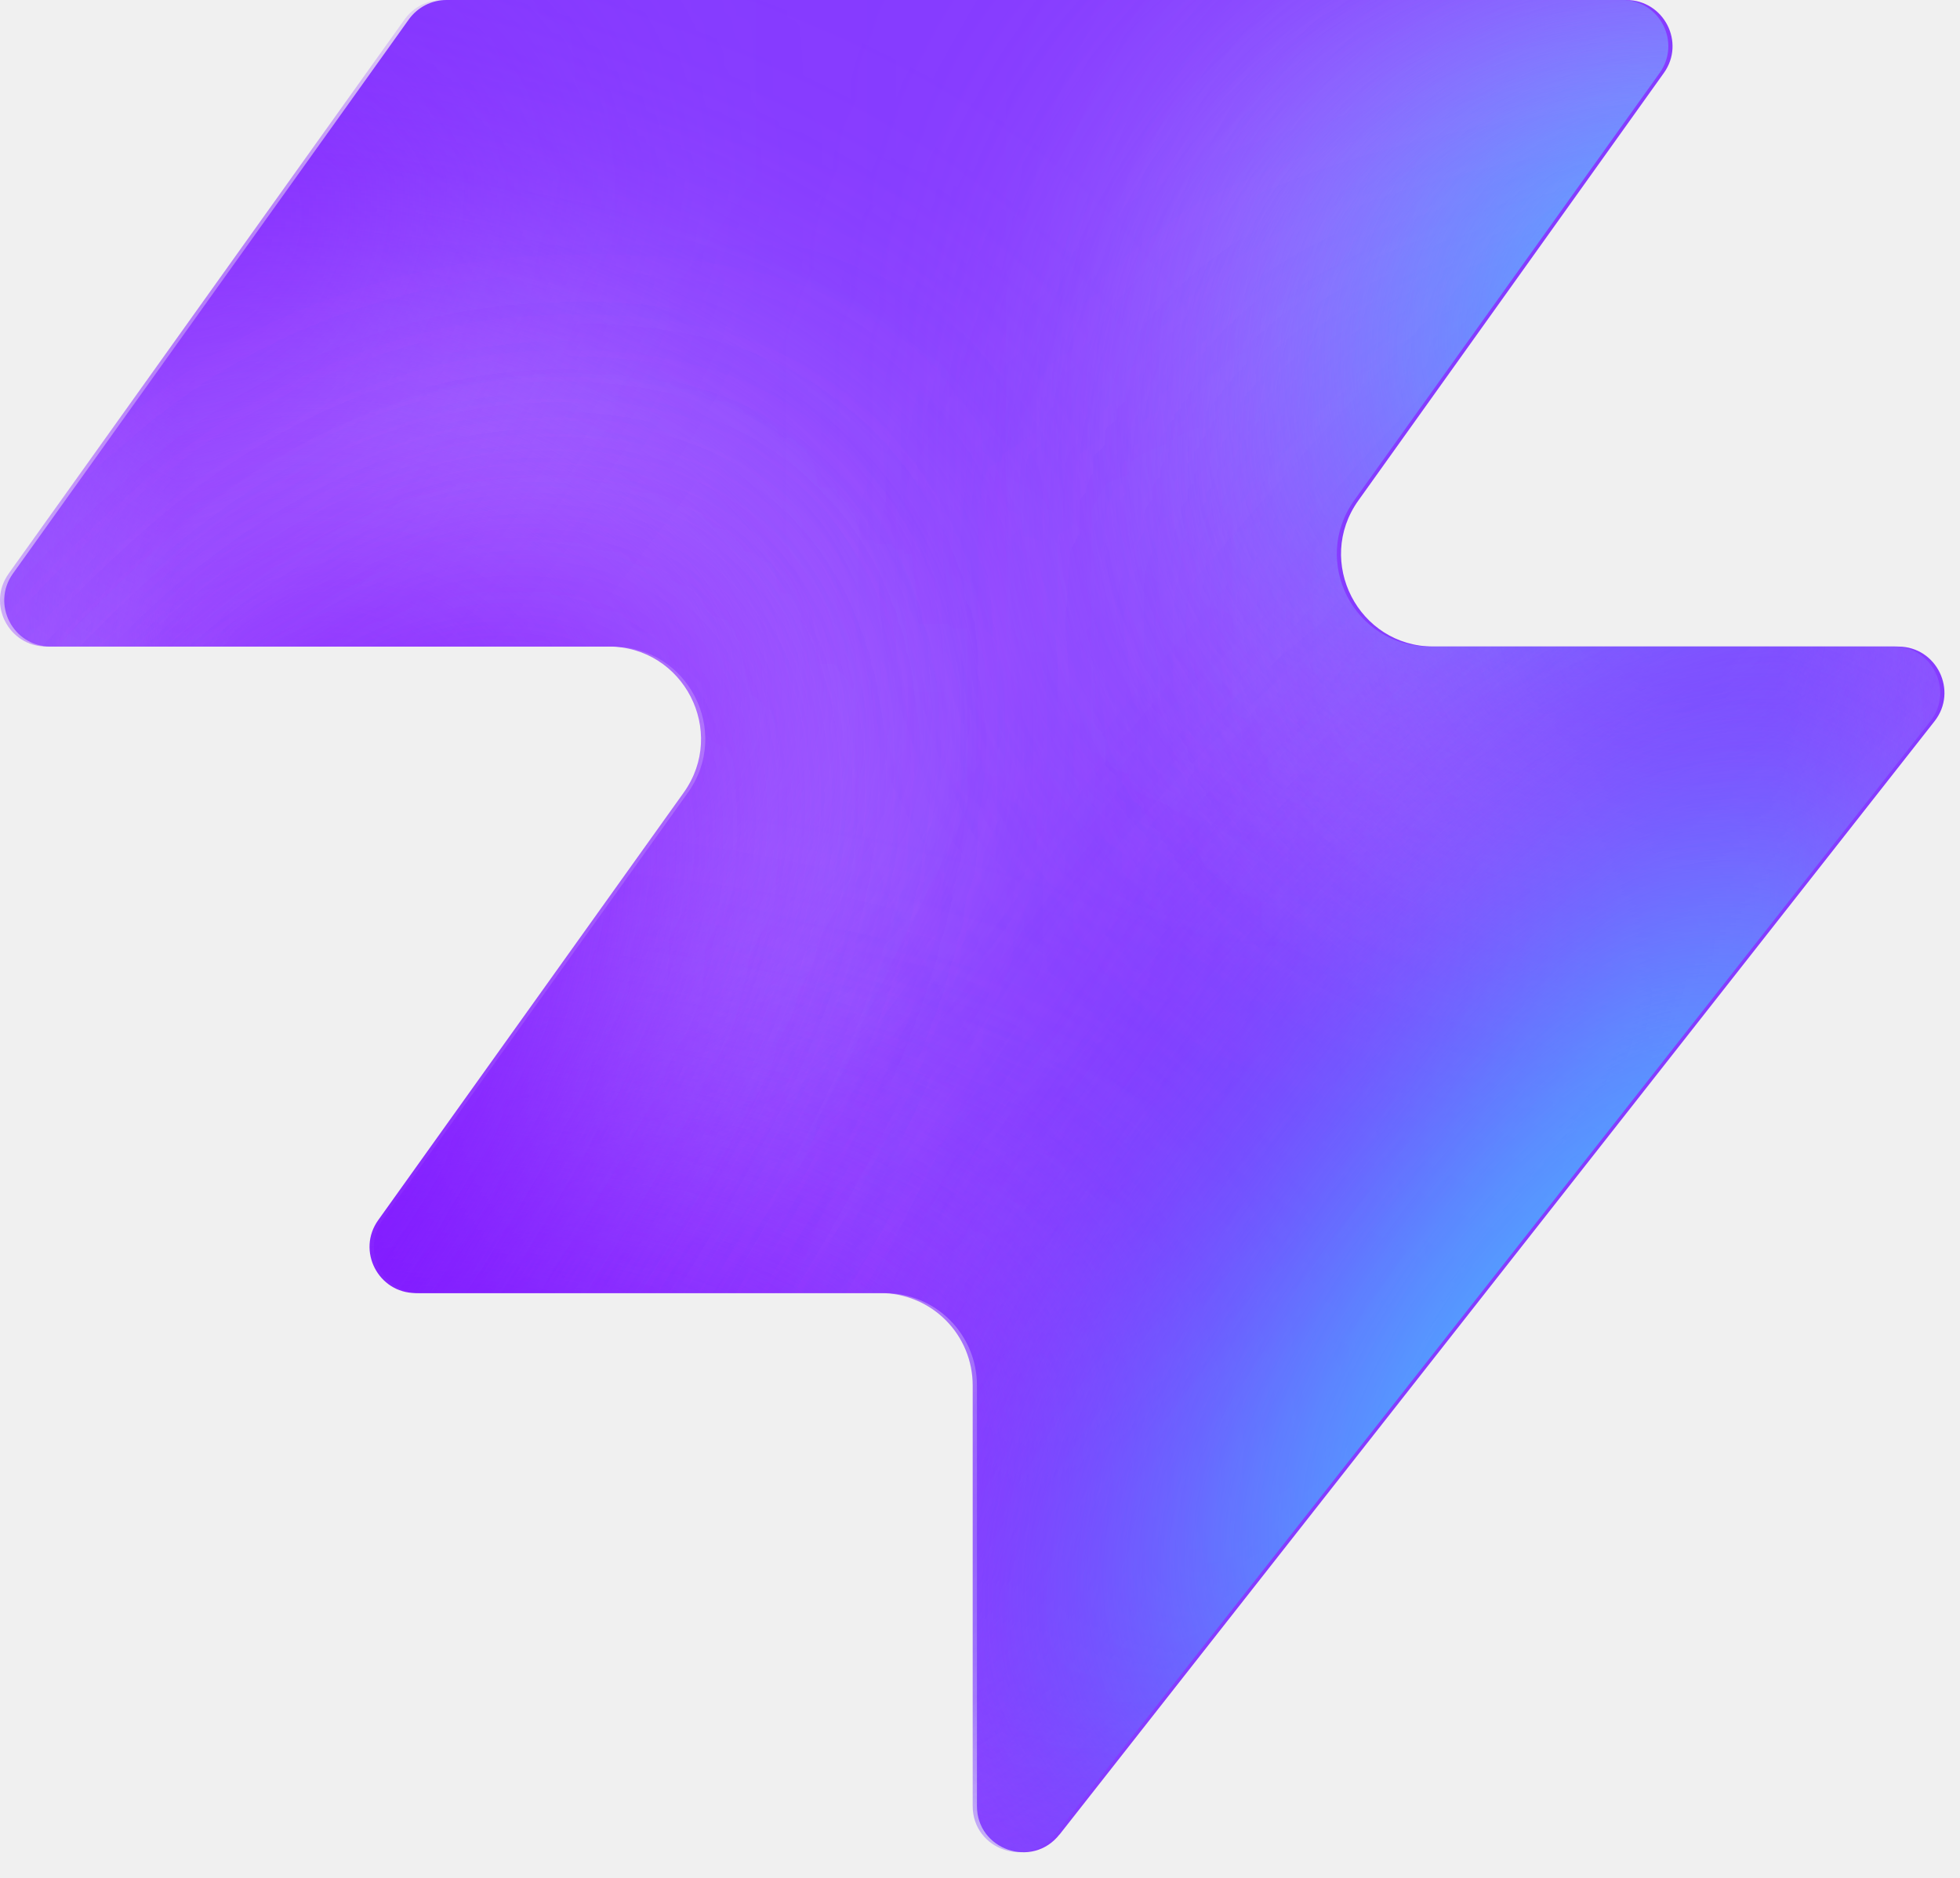
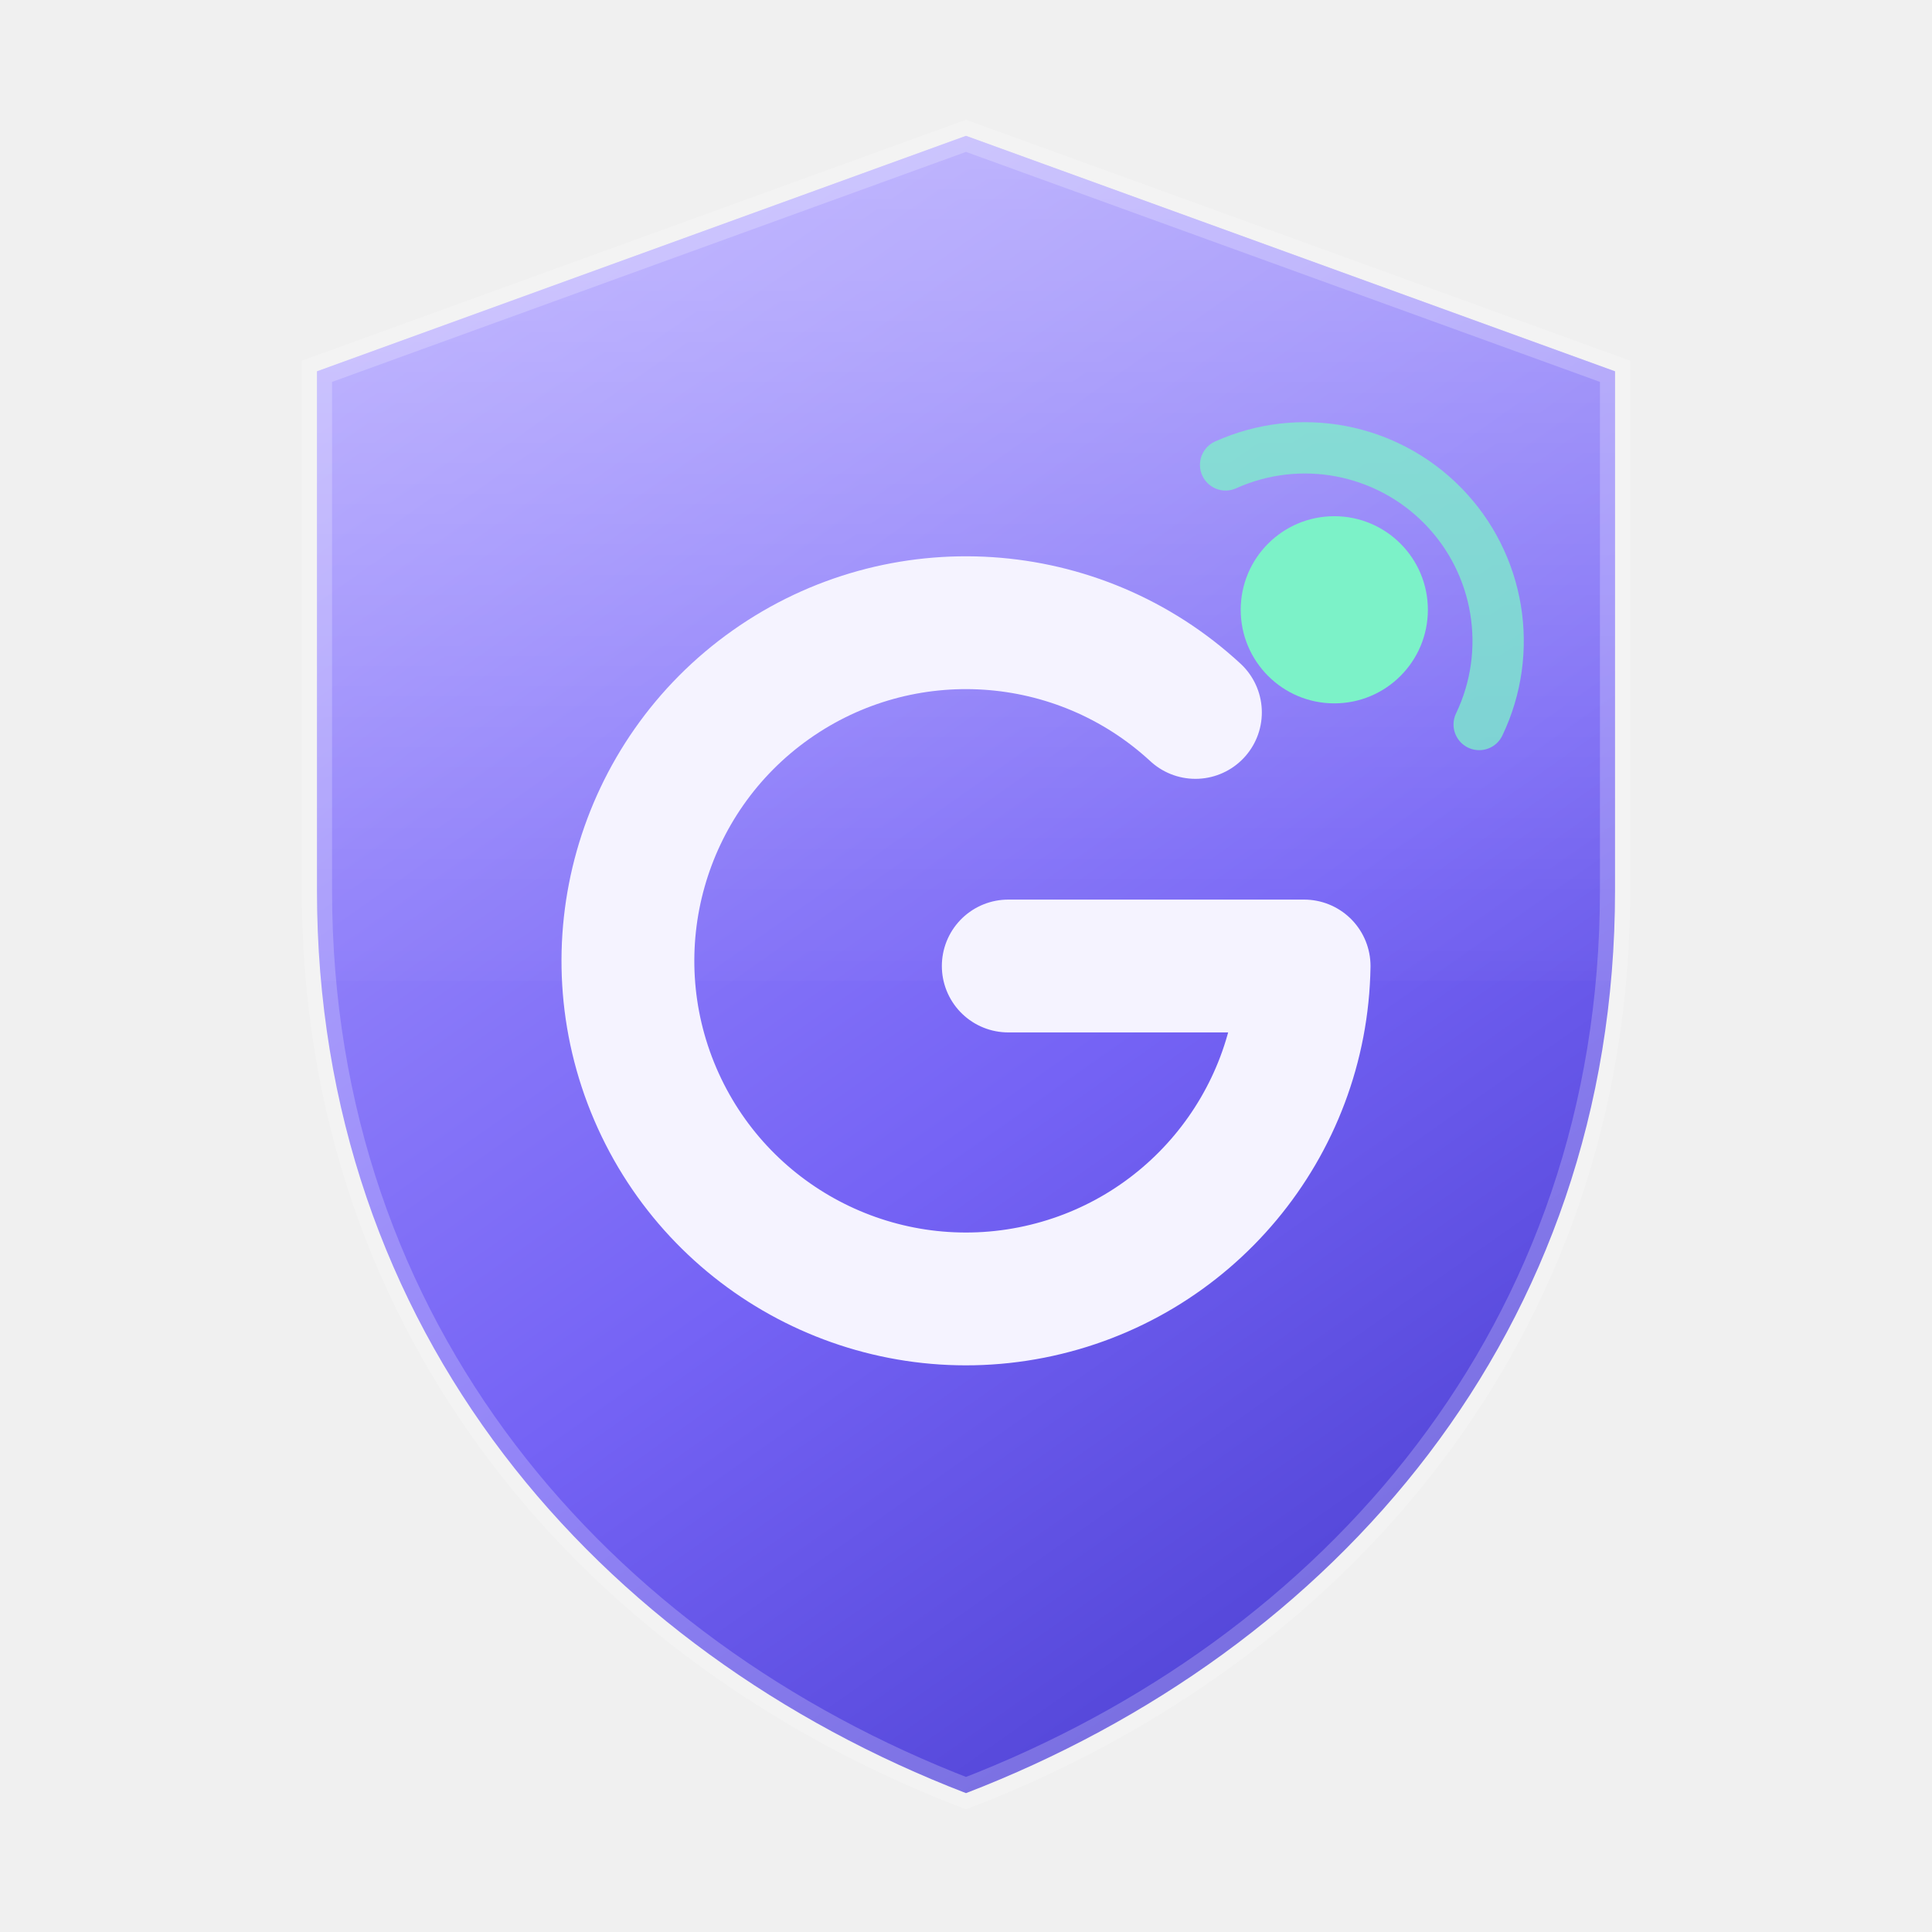
- <svg xmlns="http://www.w3.org/2000/svg" width="48" height="46" fill="none" viewBox="0 0 48 46">
-   <path fill="#863bff" d="M25.946 44.938c-.664.845-2.021.375-2.021-.698V33.937a2.26 2.26 0 0 0-2.262-2.262H10.287c-.92 0-1.456-1.04-.92-1.788l7.48-10.471c1.07-1.497 0-3.578-1.842-3.578H1.237c-.92 0-1.456-1.04-.92-1.788L10.013.474c.214-.297.556-.474.92-.474h28.894c.92 0 1.456 1.04.92 1.788l-7.48 10.471c-1.07 1.498 0 3.579 1.842 3.579h11.377c.943 0 1.473 1.088.89 1.83L25.947 44.94z" style="fill:#863bff;fill:color(display-p3 .525 .23 1);fill-opacity:1" />
-   <mask id="a" width="48" height="46" x="0" y="0" maskUnits="userSpaceOnUse" style="mask-type:alpha">
-     <path fill="#000" d="M25.842 44.938c-.664.844-2.021.375-2.021-.698V33.937a2.26 2.26 0 0 0-2.262-2.262H10.183c-.92 0-1.456-1.04-.92-1.788l7.48-10.471c1.07-1.498 0-3.579-1.842-3.579H1.133c-.92 0-1.456-1.04-.92-1.787L9.91.473c.214-.297.556-.474.92-.474h28.894c.92 0 1.456 1.04.92 1.788l-7.48 10.471c-1.07 1.498 0 3.578 1.842 3.578h11.377c.943 0 1.473 1.088.89 1.832L25.843 44.94z" style="fill:#000;fill-opacity:1" />
-   </mask>
-   <g mask="url(#a)">
-     <g filter="url(#b)">
-       <ellipse cx="5.508" cy="14.704" fill="#ede6ff" rx="5.508" ry="14.704" style="fill:#ede6ff;fill:color(display-p3 .927 .903 1);fill-opacity:1" transform="matrix(.00324 1 1 -.00324 -4.47 31.516)" />
-     </g>
-     <g filter="url(#c)">
-       <ellipse cx="10.399" cy="29.851" fill="#ede6ff" rx="10.399" ry="29.851" style="fill:#ede6ff;fill:color(display-p3 .927 .903 1);fill-opacity:1" transform="matrix(.00324 1 1 -.00324 -39.328 7.883)" />
-     </g>
-     <g filter="url(#d)">
-       <ellipse cx="5.508" cy="30.487" fill="#7e14ff" rx="5.508" ry="30.487" style="fill:#7e14ff;fill:color(display-p3 .492 .077 1);fill-opacity:1" transform="rotate(89.814 -25.913 -14.639)scale(1 -1)" />
-     </g>
-     <g filter="url(#e)">
-       <ellipse cx="5.508" cy="30.599" fill="#7e14ff" rx="5.508" ry="30.599" style="fill:#7e14ff;fill:color(display-p3 .492 .077 1);fill-opacity:1" transform="rotate(89.814 -32.644 -3.334)scale(1 -1)" />
-     </g>
-     <g filter="url(#f)">
-       <ellipse cx="5.508" cy="30.599" fill="#7e14ff" rx="5.508" ry="30.599" style="fill:#7e14ff;fill:color(display-p3 .492 .077 1);fill-opacity:1" transform="matrix(.00324 1 1 -.00324 -34.34 30.47)" />
-     </g>
-     <g filter="url(#g)">
-       <ellipse cx="14.072" cy="22.078" fill="#ede6ff" rx="14.072" ry="22.078" style="fill:#ede6ff;fill:color(display-p3 .927 .903 1);fill-opacity:1" transform="rotate(93.35 24.506 48.493)scale(-1 1)" />
-     </g>
-     <g filter="url(#h)">
-       <ellipse cx="3.47" cy="21.501" fill="#7e14ff" rx="3.47" ry="21.501" style="fill:#7e14ff;fill:color(display-p3 .492 .077 1);fill-opacity:1" transform="rotate(89.009 28.708 47.59)scale(-1 1)" />
-     </g>
-     <g filter="url(#i)">
-       <ellipse cx="3.47" cy="21.501" fill="#7e14ff" rx="3.47" ry="21.501" style="fill:#7e14ff;fill:color(display-p3 .492 .077 1);fill-opacity:1" transform="rotate(89.009 28.708 47.59)scale(-1 1)" />
-     </g>
-     <g filter="url(#j)">
-       <ellipse cx=".387" cy="8.972" fill="#7e14ff" rx="4.407" ry="29.108" style="fill:#7e14ff;fill:color(display-p3 .492 .077 1);fill-opacity:1" transform="rotate(39.51 .387 8.972)" />
-     </g>
-     <g filter="url(#k)">
-       <ellipse cx="47.523" cy="-6.092" fill="#7e14ff" rx="4.407" ry="29.108" style="fill:#7e14ff;fill:color(display-p3 .492 .077 1);fill-opacity:1" transform="rotate(37.892 47.523 -6.092)" />
-     </g>
-     <g filter="url(#l)">
-       <ellipse cx="41.412" cy="6.333" fill="#47bfff" rx="5.971" ry="9.665" style="fill:#47bfff;fill:color(display-p3 .28 .748 1);fill-opacity:1" transform="rotate(37.892 41.412 6.333)" />
-     </g>
-     <g filter="url(#m)">
-       <ellipse cx="-1.879" cy="38.332" fill="#7e14ff" rx="4.407" ry="29.108" style="fill:#7e14ff;fill:color(display-p3 .492 .077 1);fill-opacity:1" transform="rotate(37.892 -1.88 38.332)" />
-     </g>
-     <g filter="url(#n)">
-       <ellipse cx="-1.879" cy="38.332" fill="#7e14ff" rx="4.407" ry="29.108" style="fill:#7e14ff;fill:color(display-p3 .492 .077 1);fill-opacity:1" transform="rotate(37.892 -1.88 38.332)" />
-     </g>
-     <g filter="url(#o)">
-       <ellipse cx="35.651" cy="29.907" fill="#7e14ff" rx="4.407" ry="29.108" style="fill:#7e14ff;fill:color(display-p3 .492 .077 1);fill-opacity:1" transform="rotate(37.892 35.651 29.907)" />
-     </g>
-     <g filter="url(#p)">
-       <ellipse cx="38.418" cy="32.4" fill="#47bfff" rx="5.971" ry="15.297" style="fill:#47bfff;fill:color(display-p3 .28 .748 1);fill-opacity:1" transform="rotate(37.892 38.418 32.4)" />
-     </g>
-   </g>
+ <svg xmlns="http://www.w3.org/2000/svg" viewBox="0 0 64 64">
  <defs>
-     <filter id="b" width="60.045" height="41.654" x="-19.77" y="16.149" color-interpolation-filters="sRGB" filterUnits="userSpaceOnUse">
-       <feFlood flood-opacity="0" result="BackgroundImageFix" />
-       <feBlend in="SourceGraphic" in2="BackgroundImageFix" result="shape" />
-       <feGaussianBlur result="effect1_foregroundBlur_2002_17158" stdDeviation="7.659" />
-     </filter>
-     <filter id="c" width="90.34" height="51.437" x="-54.613" y="-7.533" color-interpolation-filters="sRGB" filterUnits="userSpaceOnUse">
-       <feFlood flood-opacity="0" result="BackgroundImageFix" />
-       <feBlend in="SourceGraphic" in2="BackgroundImageFix" result="shape" />
-       <feGaussianBlur result="effect1_foregroundBlur_2002_17158" stdDeviation="7.659" />
-     </filter>
-     <filter id="d" width="79.355" height="29.4" x="-49.64" y="2.03" color-interpolation-filters="sRGB" filterUnits="userSpaceOnUse">
-       <feFlood flood-opacity="0" result="BackgroundImageFix" />
-       <feBlend in="SourceGraphic" in2="BackgroundImageFix" result="shape" />
-       <feGaussianBlur result="effect1_foregroundBlur_2002_17158" stdDeviation="4.596" />
-     </filter>
-     <filter id="e" width="79.579" height="29.4" x="-45.045" y="20.029" color-interpolation-filters="sRGB" filterUnits="userSpaceOnUse">
-       <feFlood flood-opacity="0" result="BackgroundImageFix" />
-       <feBlend in="SourceGraphic" in2="BackgroundImageFix" result="shape" />
-       <feGaussianBlur result="effect1_foregroundBlur_2002_17158" stdDeviation="4.596" />
-     </filter>
-     <filter id="f" width="79.579" height="29.4" x="-43.513" y="21.178" color-interpolation-filters="sRGB" filterUnits="userSpaceOnUse">
-       <feFlood flood-opacity="0" result="BackgroundImageFix" />
-       <feBlend in="SourceGraphic" in2="BackgroundImageFix" result="shape" />
-       <feGaussianBlur result="effect1_foregroundBlur_2002_17158" stdDeviation="4.596" />
-     </filter>
-     <filter id="g" width="74.749" height="58.852" x="15.756" y="-17.901" color-interpolation-filters="sRGB" filterUnits="userSpaceOnUse">
-       <feFlood flood-opacity="0" result="BackgroundImageFix" />
-       <feBlend in="SourceGraphic" in2="BackgroundImageFix" result="shape" />
-       <feGaussianBlur result="effect1_foregroundBlur_2002_17158" stdDeviation="7.659" />
-     </filter>
-     <filter id="h" width="61.377" height="25.362" x="23.548" y="2.284" color-interpolation-filters="sRGB" filterUnits="userSpaceOnUse">
-       <feFlood flood-opacity="0" result="BackgroundImageFix" />
-       <feBlend in="SourceGraphic" in2="BackgroundImageFix" result="shape" />
-       <feGaussianBlur result="effect1_foregroundBlur_2002_17158" stdDeviation="4.596" />
-     </filter>
-     <filter id="i" width="61.377" height="25.362" x="23.548" y="2.284" color-interpolation-filters="sRGB" filterUnits="userSpaceOnUse">
-       <feFlood flood-opacity="0" result="BackgroundImageFix" />
-       <feBlend in="SourceGraphic" in2="BackgroundImageFix" result="shape" />
-       <feGaussianBlur result="effect1_foregroundBlur_2002_17158" stdDeviation="4.596" />
-     </filter>
-     <filter id="j" width="56.045" height="63.649" x="-27.636" y="-22.853" color-interpolation-filters="sRGB" filterUnits="userSpaceOnUse">
-       <feFlood flood-opacity="0" result="BackgroundImageFix" />
-       <feBlend in="SourceGraphic" in2="BackgroundImageFix" result="shape" />
-       <feGaussianBlur result="effect1_foregroundBlur_2002_17158" stdDeviation="4.596" />
-     </filter>
-     <filter id="k" width="54.814" height="64.646" x="20.116" y="-38.415" color-interpolation-filters="sRGB" filterUnits="userSpaceOnUse">
-       <feFlood flood-opacity="0" result="BackgroundImageFix" />
-       <feBlend in="SourceGraphic" in2="BackgroundImageFix" result="shape" />
-       <feGaussianBlur result="effect1_foregroundBlur_2002_17158" stdDeviation="4.596" />
-     </filter>
-     <filter id="l" width="33.541" height="35.313" x="24.641" y="-11.323" color-interpolation-filters="sRGB" filterUnits="userSpaceOnUse">
-       <feFlood flood-opacity="0" result="BackgroundImageFix" />
-       <feBlend in="SourceGraphic" in2="BackgroundImageFix" result="shape" />
-       <feGaussianBlur result="effect1_foregroundBlur_2002_17158" stdDeviation="4.596" />
-     </filter>
-     <filter id="m" width="54.814" height="64.646" x="-29.286" y="6.009" color-interpolation-filters="sRGB" filterUnits="userSpaceOnUse">
-       <feFlood flood-opacity="0" result="BackgroundImageFix" />
-       <feBlend in="SourceGraphic" in2="BackgroundImageFix" result="shape" />
-       <feGaussianBlur result="effect1_foregroundBlur_2002_17158" stdDeviation="4.596" />
-     </filter>
-     <filter id="n" width="54.814" height="64.646" x="-29.286" y="6.009" color-interpolation-filters="sRGB" filterUnits="userSpaceOnUse">
-       <feFlood flood-opacity="0" result="BackgroundImageFix" />
-       <feBlend in="SourceGraphic" in2="BackgroundImageFix" result="shape" />
-       <feGaussianBlur result="effect1_foregroundBlur_2002_17158" stdDeviation="4.596" />
-     </filter>
-     <filter id="o" width="54.814" height="64.646" x="8.244" y="-2.416" color-interpolation-filters="sRGB" filterUnits="userSpaceOnUse">
-       <feFlood flood-opacity="0" result="BackgroundImageFix" />
-       <feBlend in="SourceGraphic" in2="BackgroundImageFix" result="shape" />
-       <feGaussianBlur result="effect1_foregroundBlur_2002_17158" stdDeviation="4.596" />
-     </filter>
-     <filter id="p" width="39.409" height="43.623" x="18.713" y="10.588" color-interpolation-filters="sRGB" filterUnits="userSpaceOnUse">
-       <feFlood flood-opacity="0" result="BackgroundImageFix" />
-       <feBlend in="SourceGraphic" in2="BackgroundImageFix" result="shape" />
-       <feGaussianBlur result="effect1_foregroundBlur_2002_17158" stdDeviation="4.596" />
-     </filter>
+     <linearGradient id="bg-shield" x1="14" y1="6" x2="52" y2="60" gradientUnits="userSpaceOnUse">
+       <stop offset="0" stop-color="#A99BFF" />
+       <stop offset="0.55" stop-color="#7563F5" />
+       <stop offset="1" stop-color="#4338CA" />
+     </linearGradient>
+     <linearGradient id="bg-shine" x1="32" y1="4" x2="32" y2="34" gradientUnits="userSpaceOnUse">
+       <stop offset="0" stop-color="#FFFFFF" stop-opacity="0.35" />
+       <stop offset="1" stop-color="#FFFFFF" stop-opacity="0" />
+     </linearGradient>
  </defs>
+   <path d="M32 4.5 53.5 12.3v17.2c0 14.6-9.3 25.2-21.5 29.9C19.8 54.7 10.5 44.1 10.5 29.5V12.3L32 4.5Z" fill="url(#bg-shield)" />
+   <path d="M32 4.5 53.5 12.3v17.2c0 1-.05 2-.15 3H10.65c-.1-1-.15-2-.15-3V12.3L32 4.5Z" fill="url(#bg-shine)" />
+   <path d="M39.6 23.6A11.2 11.2 0 1 0 43.2 32H33.4" fill="none" stroke="#F5F3FF" stroke-width="4.4" stroke-linecap="round" stroke-linejoin="round" />
+   <path d="M32 4.5 53.5 12.3v17.2c0 14.6-9.3 25.2-21.5 29.9C19.8 54.7 10.5 44.1 10.5 29.5V12.3L32 4.5Z" fill="none" stroke="#FFFFFF" stroke-opacity="0.22" stroke-width="1" />
+   <path d="M40.6 15.4a6.4 6.4 0 0 1 8.4 8.6" fill="none" stroke="#7CF2C8" stroke-opacity="0.75" stroke-width="1.7" stroke-linecap="round" />
+   <circle cx="44.2" cy="20.2" r="3.1" fill="#7CF2C8" />
</svg>
